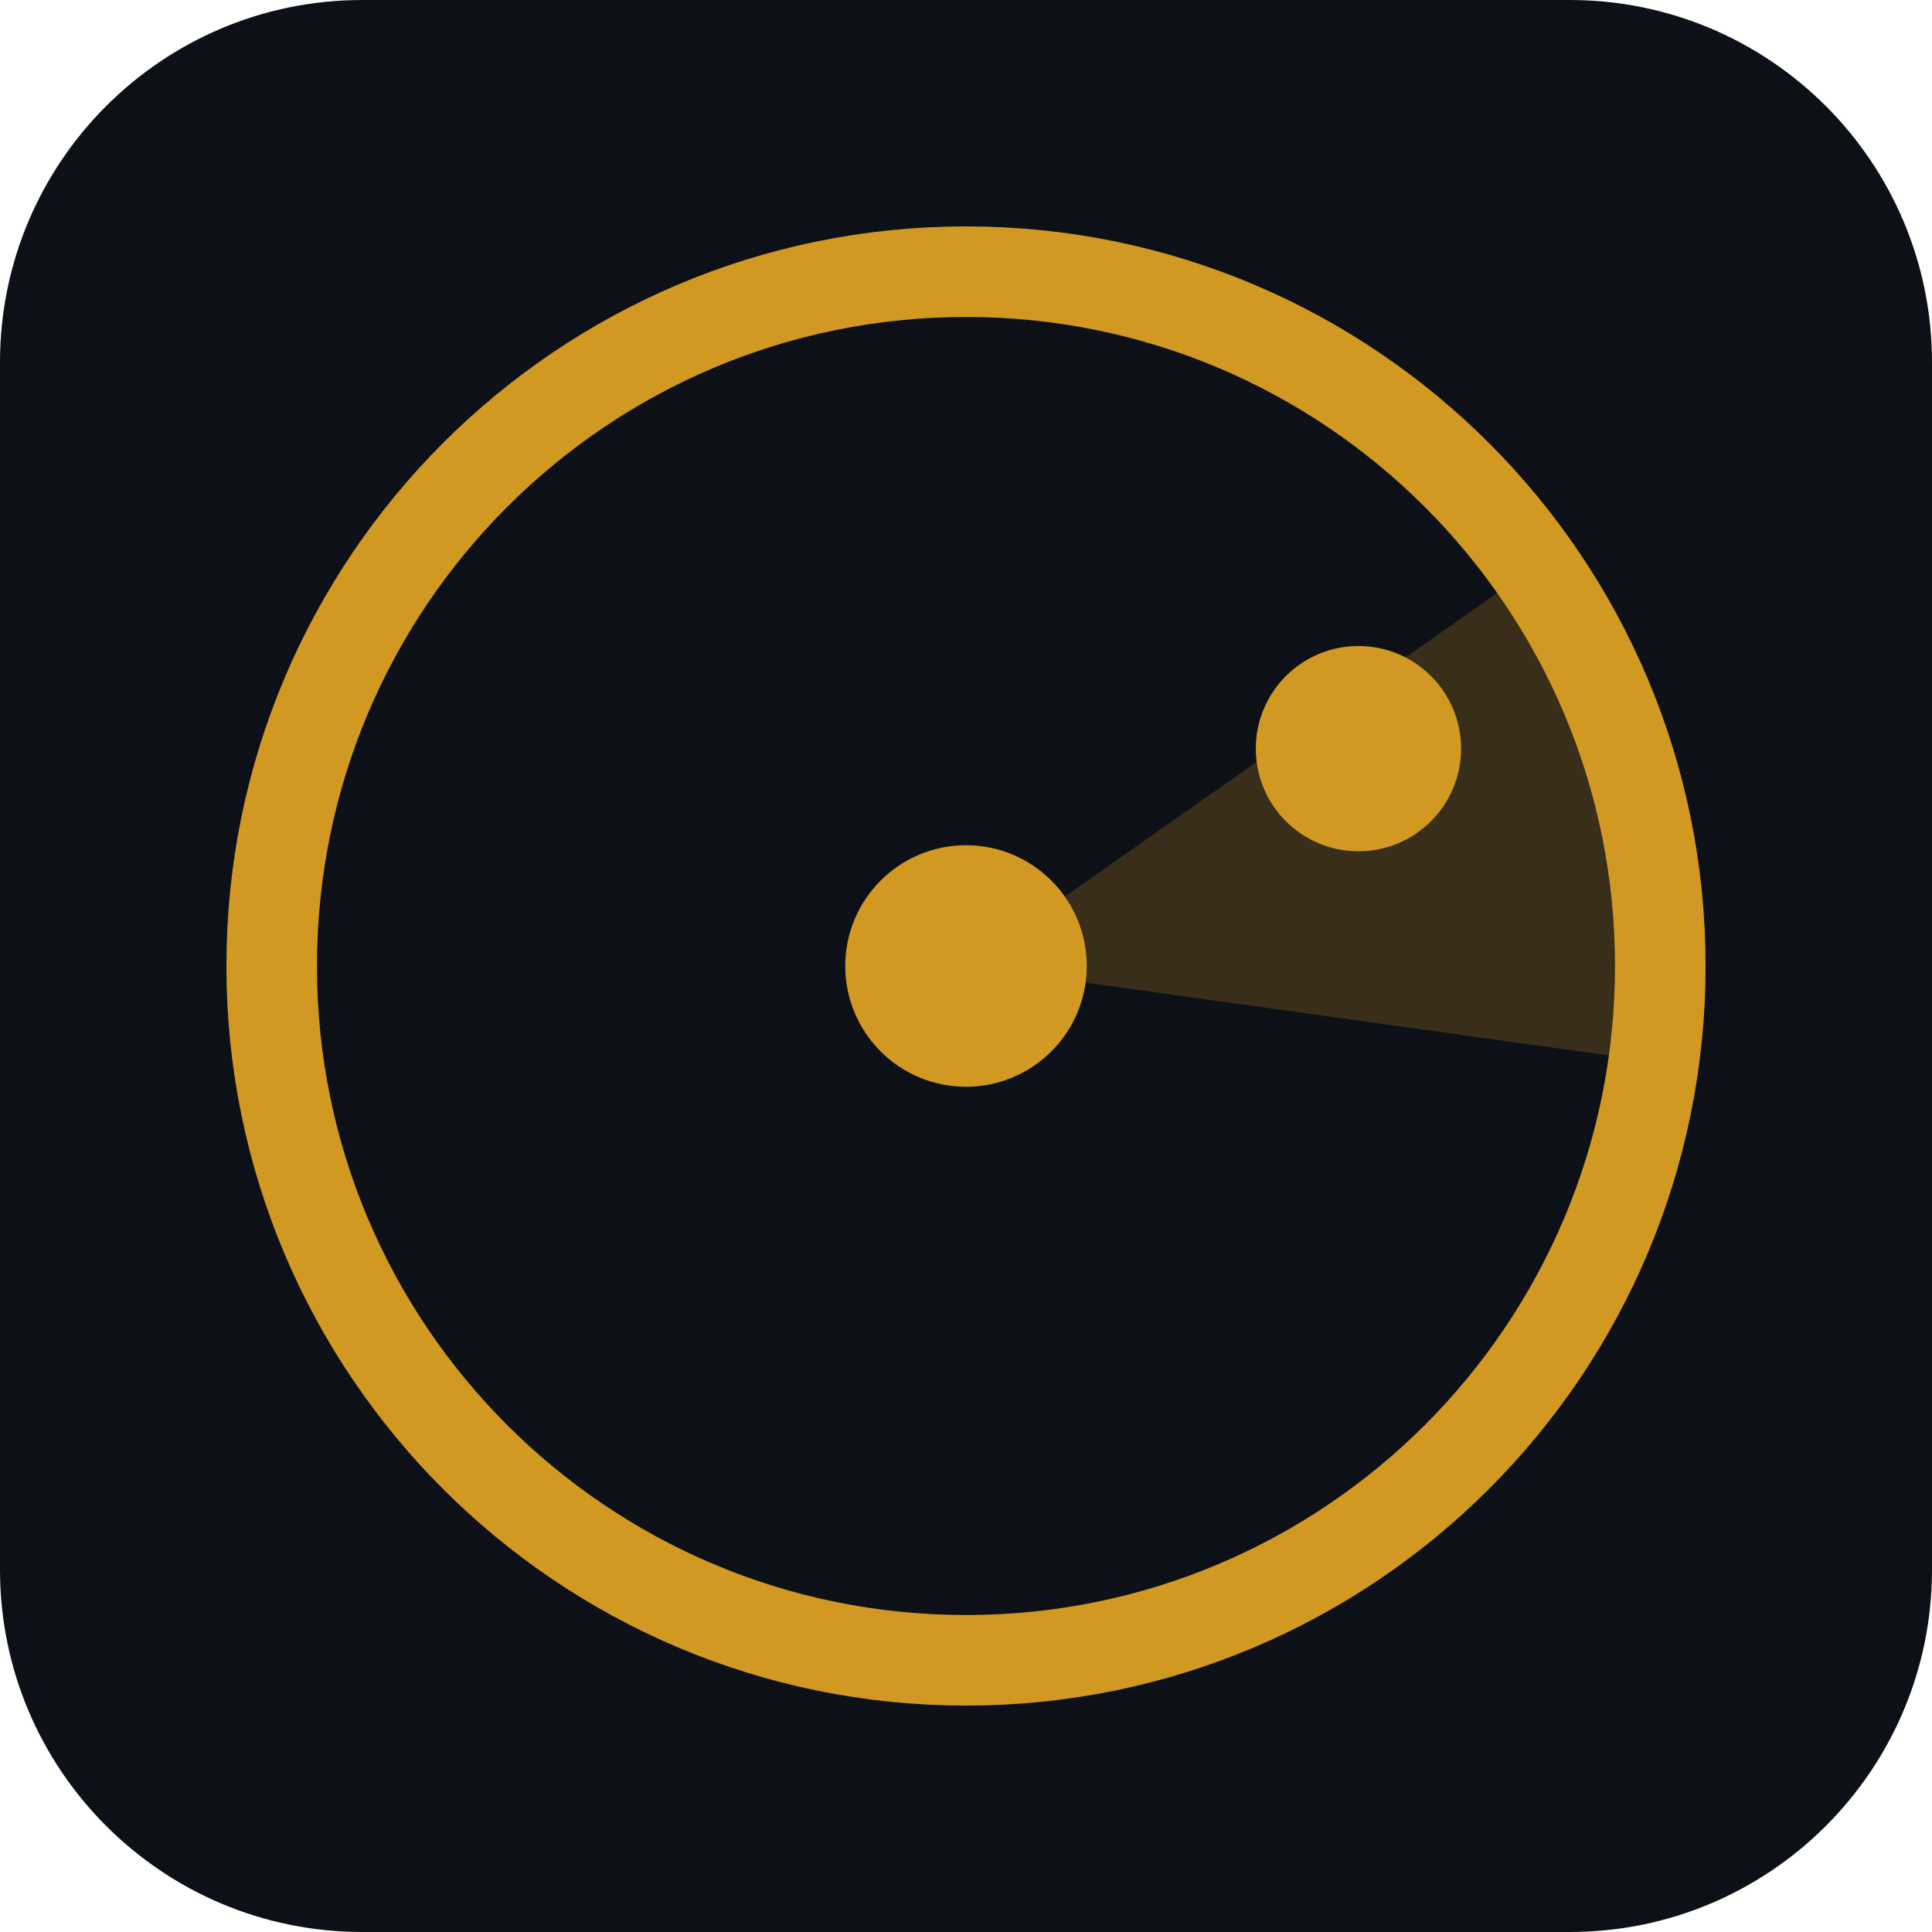
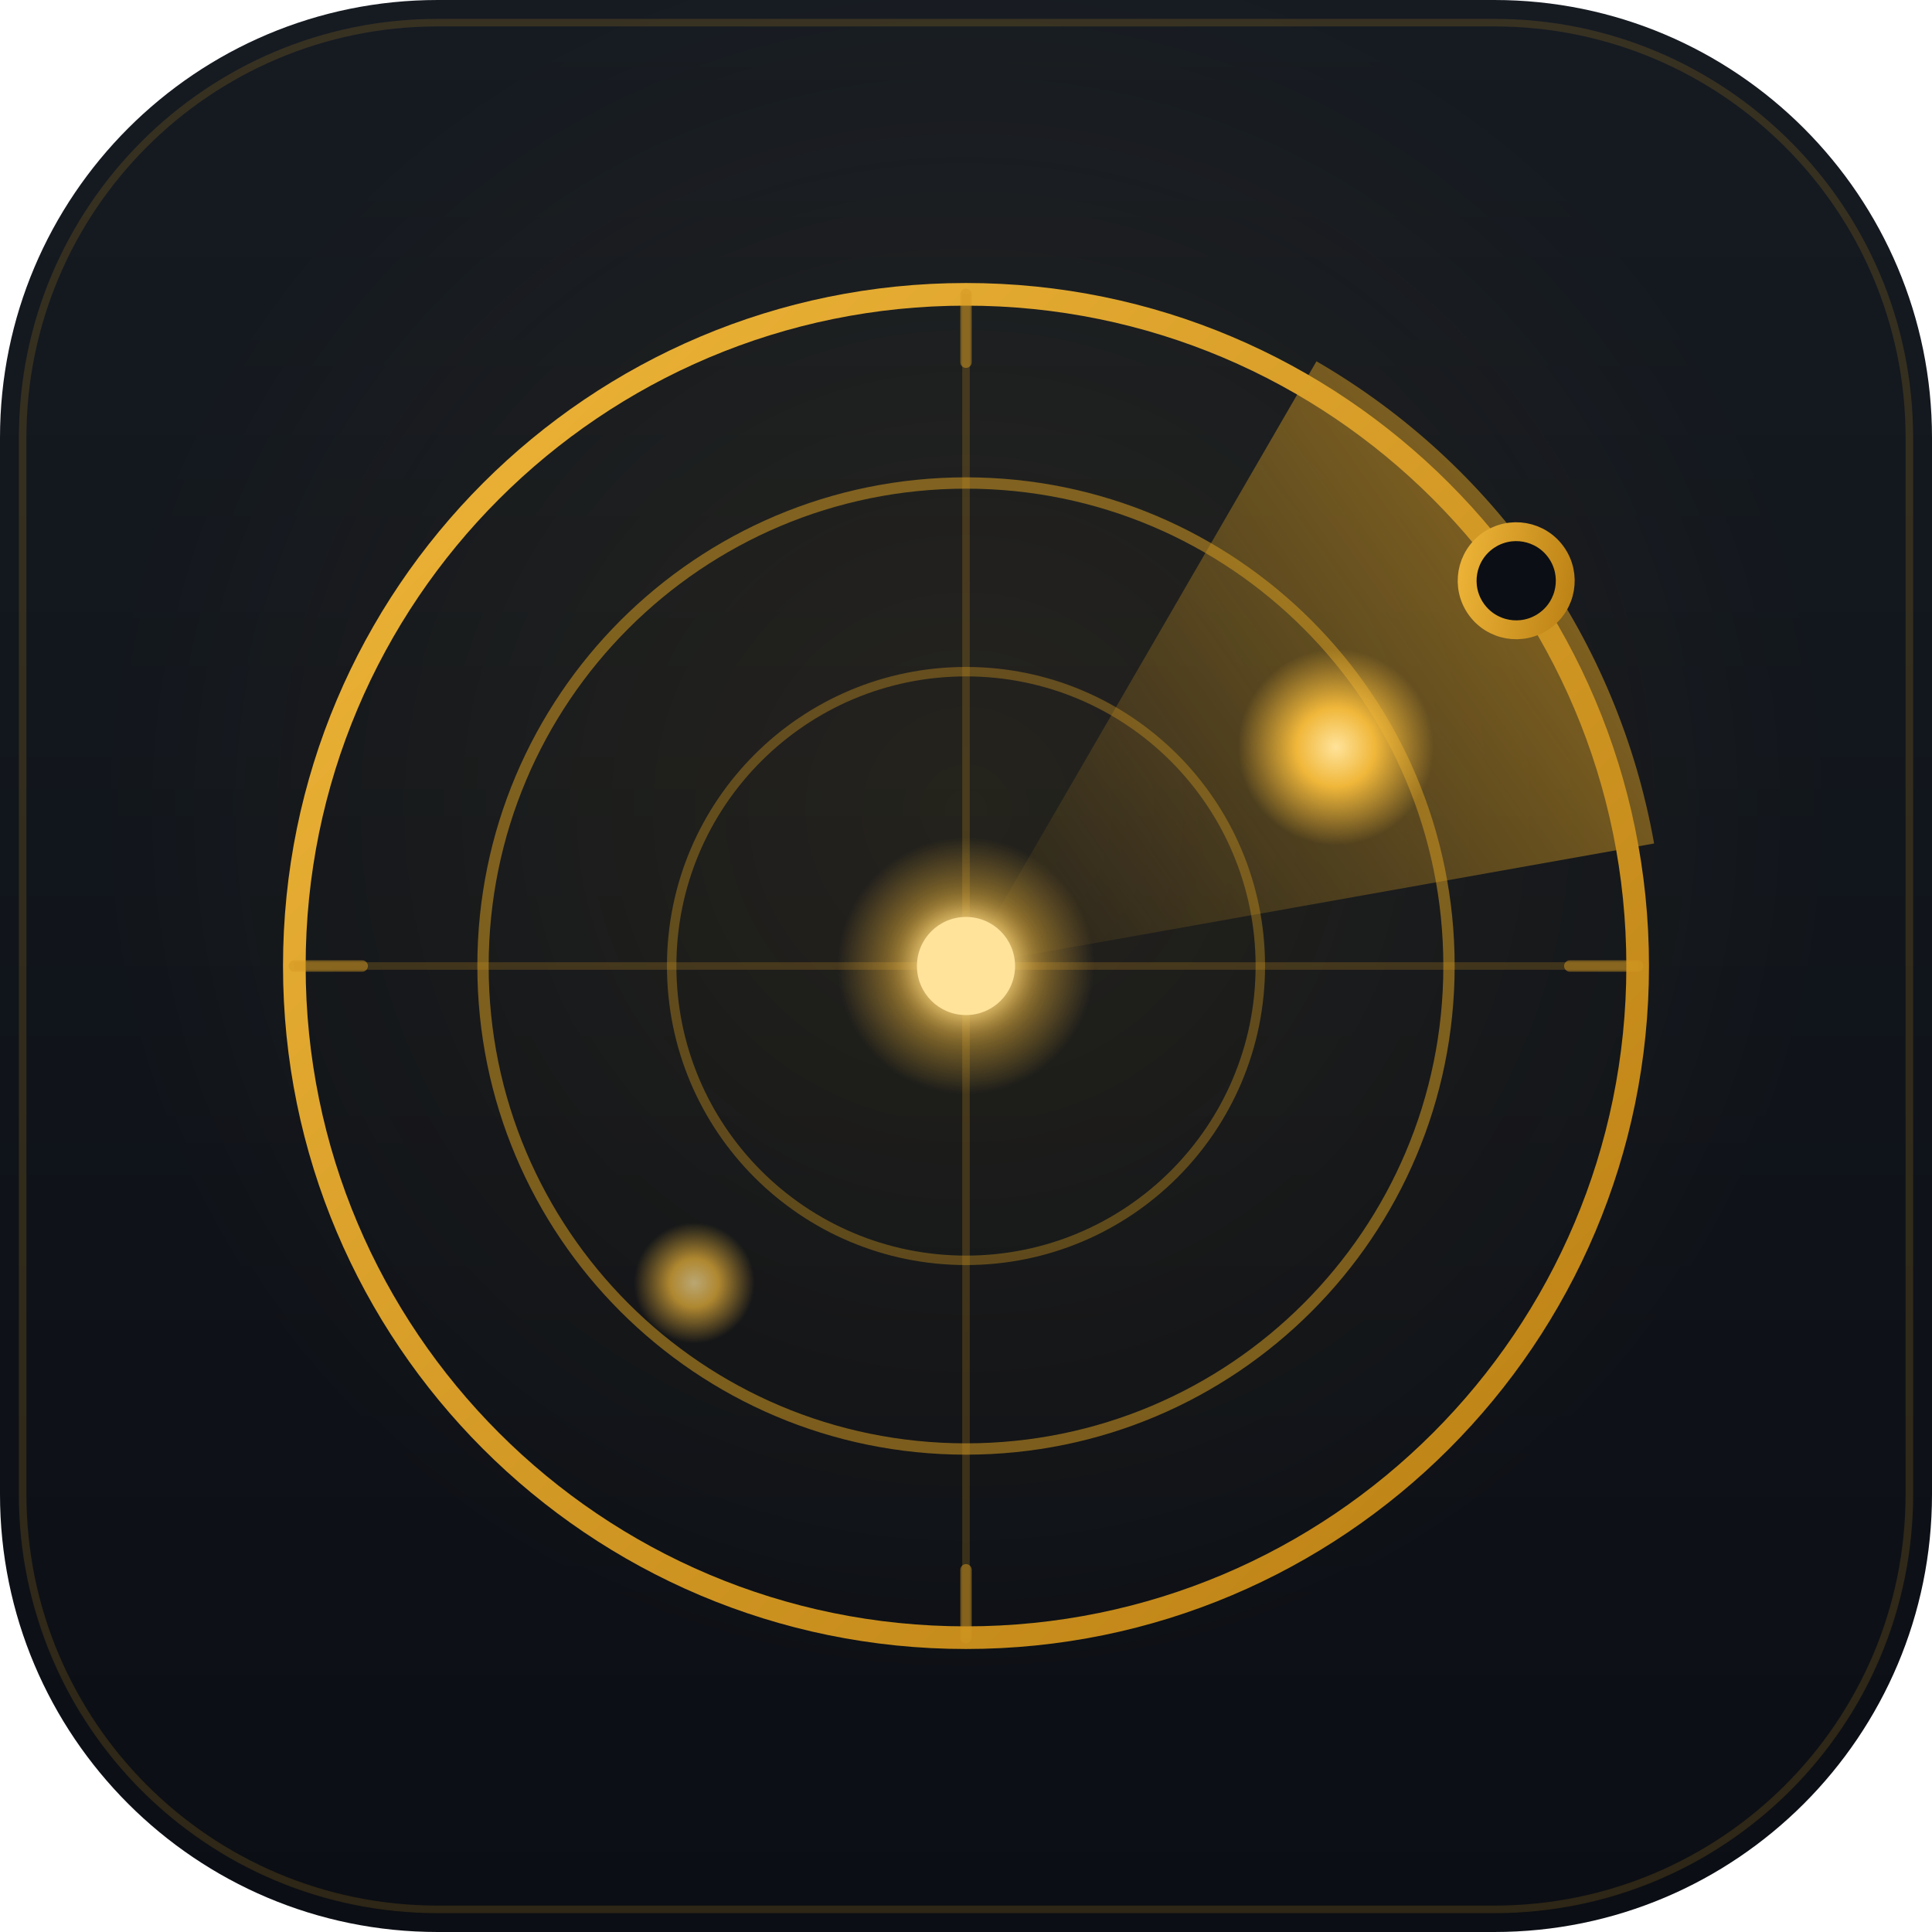
- <svg xmlns="http://www.w3.org/2000/svg" viewBox="0 0 32 32" width="32" height="32">
-   <rect width="32" height="32" rx="6" fill="#0d1117" />
-   <g transform="translate(16,16)">
-     <path d="M0 0 9.4 -6.6A11.5 11.5 0 0 1 11.5 1.6Z" fill="#d29922" fill-opacity="0.22" />
-     <circle r="11.5" fill="none" stroke="#d29922" stroke-width="1.5" />
-     <circle cx="6.5" cy="-3.6" r="1.7" fill="#d29922" />
-     <circle r="2" fill="#d29922" />
+ <svg xmlns="http://www.w3.org/2000/svg" width="512" height="512" viewBox="0 0 512 512">
+   <defs>
+     <linearGradient id="bg" x1="0" y1="0" x2="0" y2="1">
+       <stop offset="0" stop-color="#161b22" />
+       <stop offset="1" stop-color="#0b0e14" />
+     </linearGradient>
+     <radialGradient id="vig" cx="0.5" cy="0.42" r="0.75">
+       <stop offset="0" stop-color="#d29922" stop-opacity="0.10" />
+       <stop offset="0.6" stop-color="#d29922" stop-opacity="0" />
+     </radialGradient>
+     <linearGradient id="ring" x1="0" y1="0" x2="1" y2="1">
+       <stop offset="0" stop-color="#f0b73a" />
+       <stop offset="1" stop-color="#b97e12" />
+     </linearGradient>
+     <linearGradient id="sweep" x1="0" y1="0" x2="1" y2="0">
+       <stop offset="0" stop-color="#d29922" stop-opacity="0" />
+       <stop offset="1" stop-color="#d29922" stop-opacity="0.55" />
+     </linearGradient>
+     <radialGradient id="blip" cx="0.5" cy="0.5" r="0.5">
+       <stop offset="0" stop-color="#ffe39a" />
+       <stop offset="0.4" stop-color="#f0b73a" />
+       <stop offset="1" stop-color="#f0b73a" stop-opacity="0" />
+     </radialGradient>
+     <filter id="glow" x="-50%" y="-50%" width="200%" height="200%">
+       <feGaussianBlur stdDeviation="4" result="b" />
+       <feMerge>
+         <feMergeNode in="b" />
+         <feMergeNode in="SourceGraphic" />
+       </feMerge>
+     </filter>
+   </defs>
+   <rect x="0" y="0" width="512" height="512" rx="116" fill="url(#bg)" />
+   <rect x="0" y="0" width="512" height="512" rx="116" fill="url(#vig)" />
+   <rect x="6" y="6" width="500" height="500" rx="110" fill="none" stroke="#d29922" stroke-opacity="0.18" stroke-width="2" />
+   <g transform="translate(256,256)">
+     <path d="M0,0 L168,-78 A185,185 0 0,1 168,78 Z" fill="url(#sweep)" transform="rotate(-35)" />
+     <circle r="178" fill="none" stroke="url(#ring)" stroke-width="6" />
+     <circle r="128" fill="none" stroke="#d29922" stroke-width="3" stroke-opacity="0.55" />
+     <circle r="78" fill="none" stroke="#d29922" stroke-width="2.5" stroke-opacity="0.38" />
+     <line x1="-178" y1="0" x2="178" y2="0" stroke="#d29922" stroke-width="2" stroke-opacity="0.22" />
+     <line x1="0" y1="-178" x2="0" y2="178" stroke="#d29922" stroke-width="2" stroke-opacity="0.22" />
+     <g stroke="#d29922" stroke-opacity="0.5" stroke-width="3" stroke-linecap="round">
+       <line x1="0" y1="-178" x2="0" y2="-160" />
+       <line x1="0" y1="178" x2="0" y2="160" />
+       <line x1="-178" y1="0" x2="-160" y2="0" />
+       <line x1="178" y1="0" x2="160" y2="0" />
+     </g>
+     <circle cx="98" cy="-58" r="26" fill="url(#blip)" />
+     <circle cx="-72" cy="84" r="16" fill="url(#blip)" opacity="0.7" />
+     <g transform="rotate(-35) translate(178,0)">
+       <circle r="13" fill="#0b0e14" stroke="url(#ring)" stroke-width="5" />
+     </g>
+     <circle r="34" fill="url(#blip)" opacity="0.65" />
+     <circle r="13" fill="#ffe39a" filter="url(#glow)" />
  </g>
</svg>
